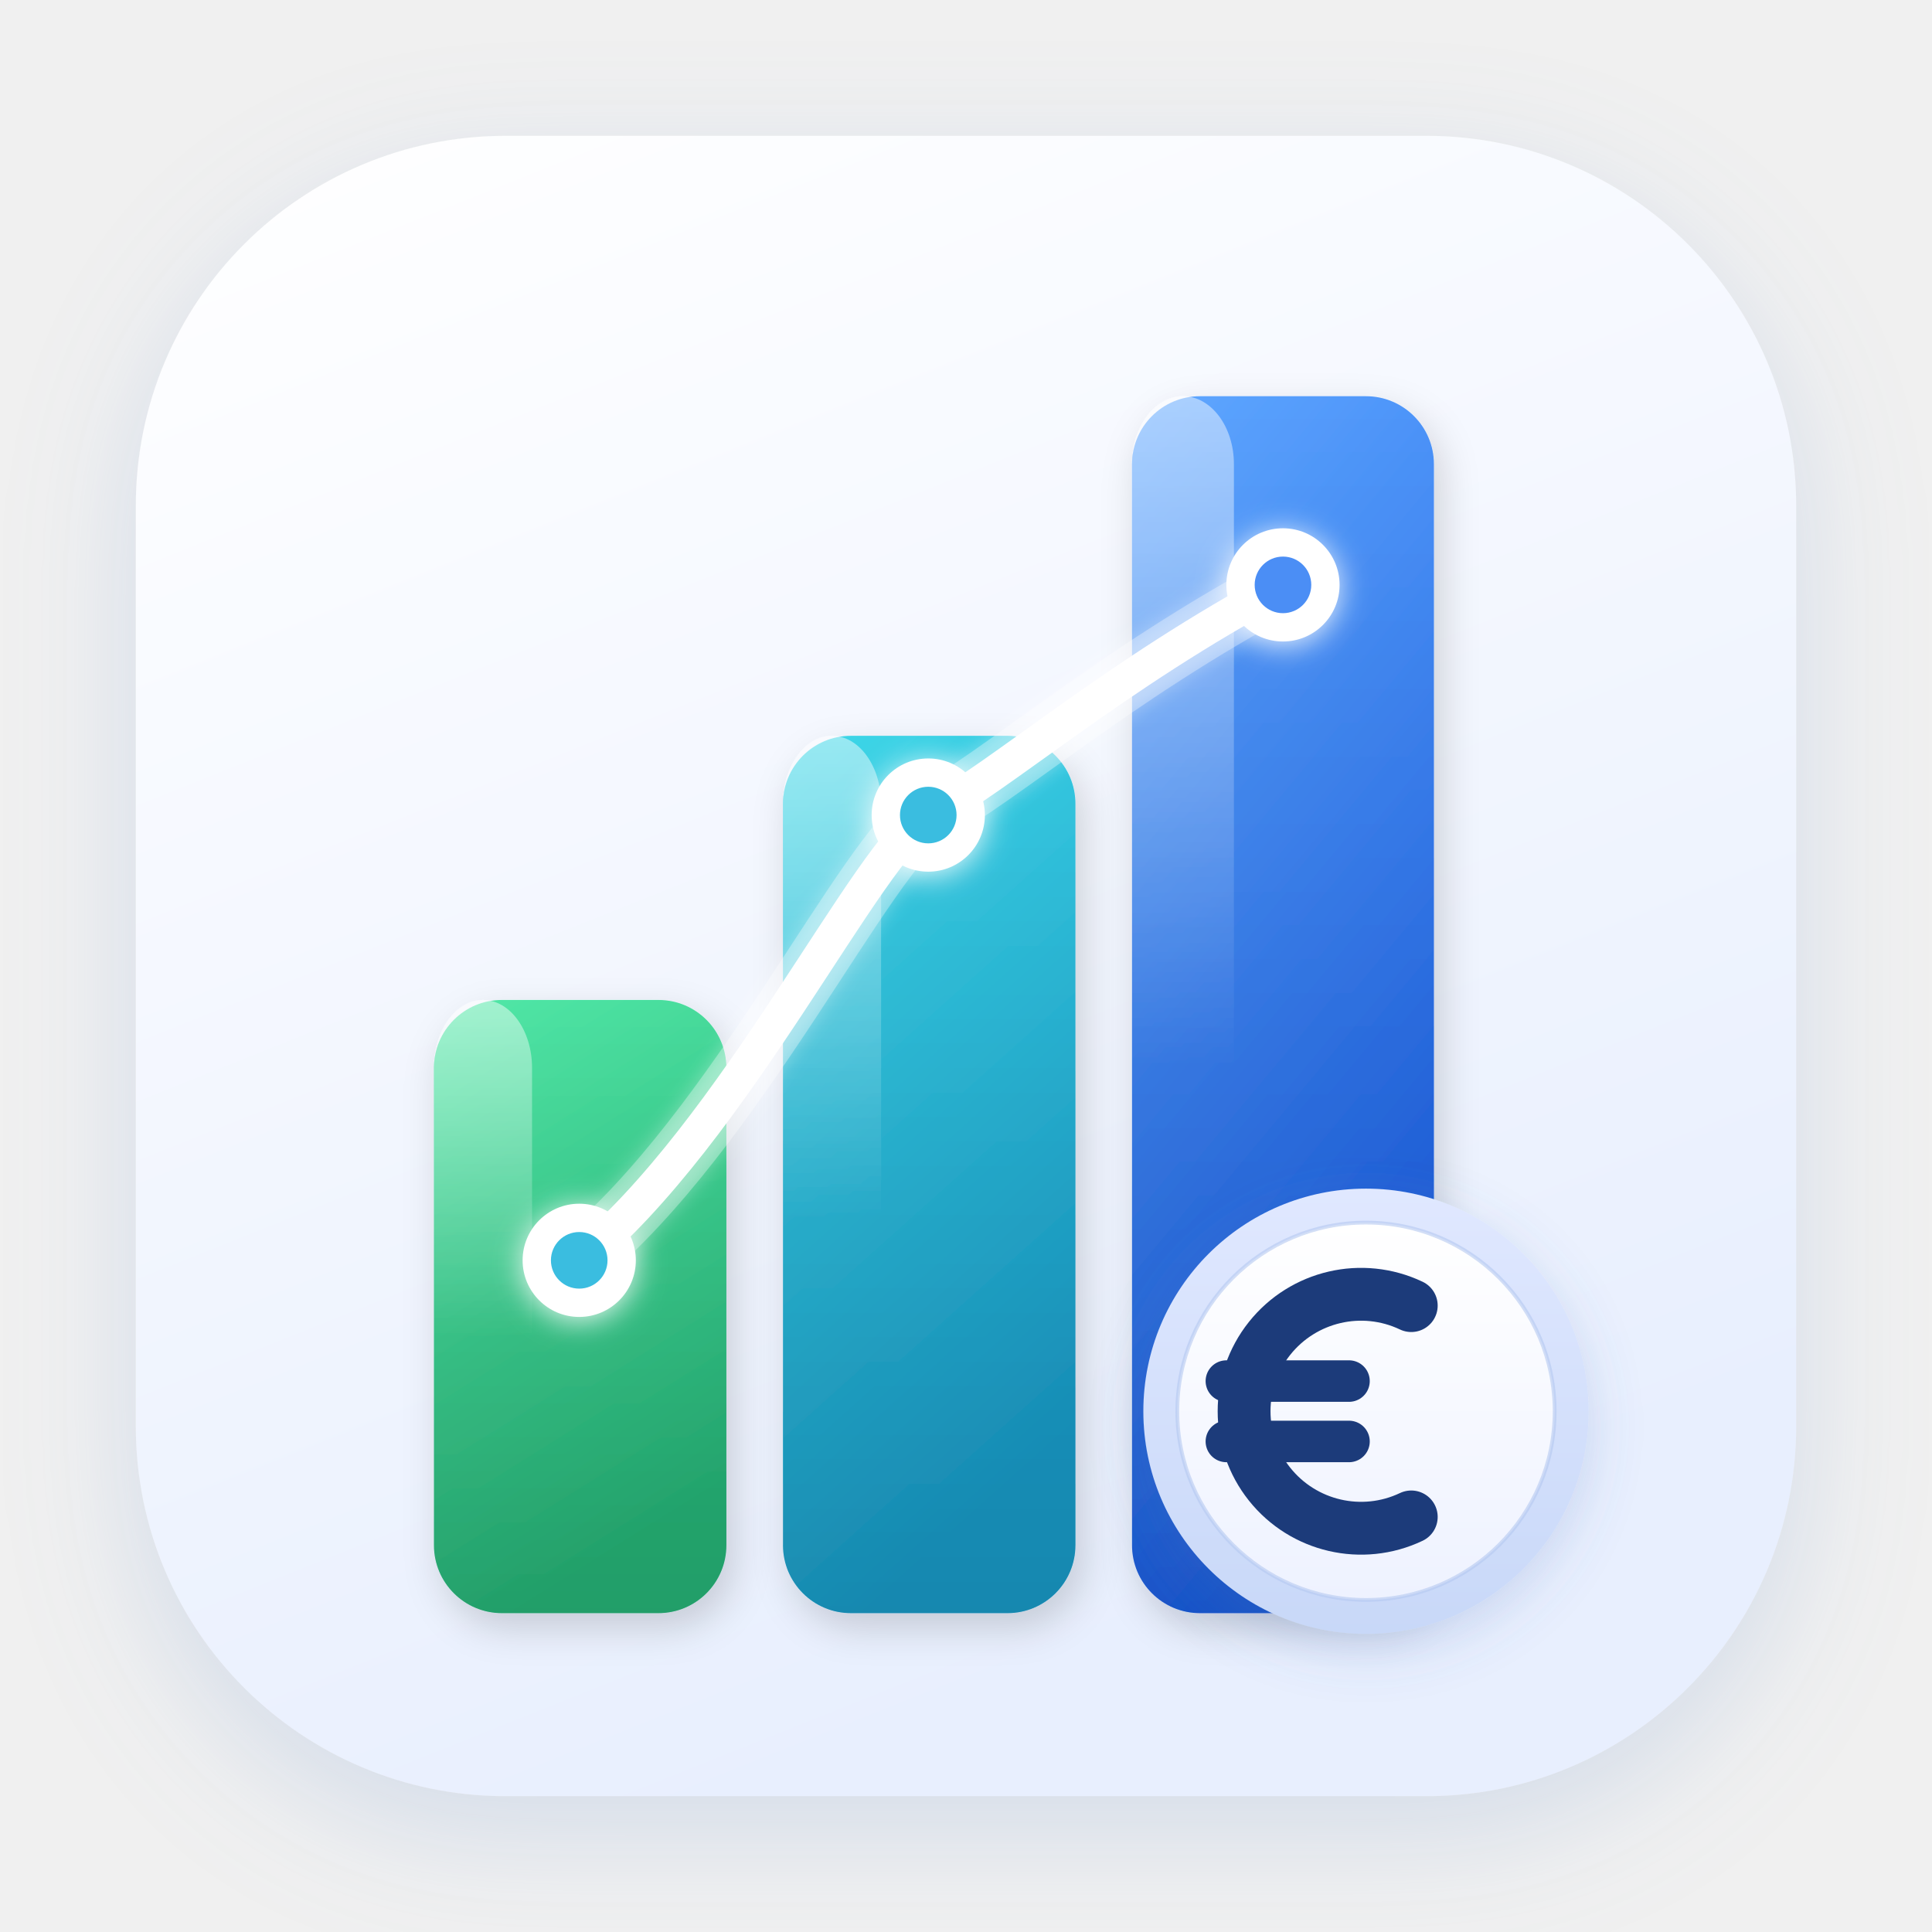
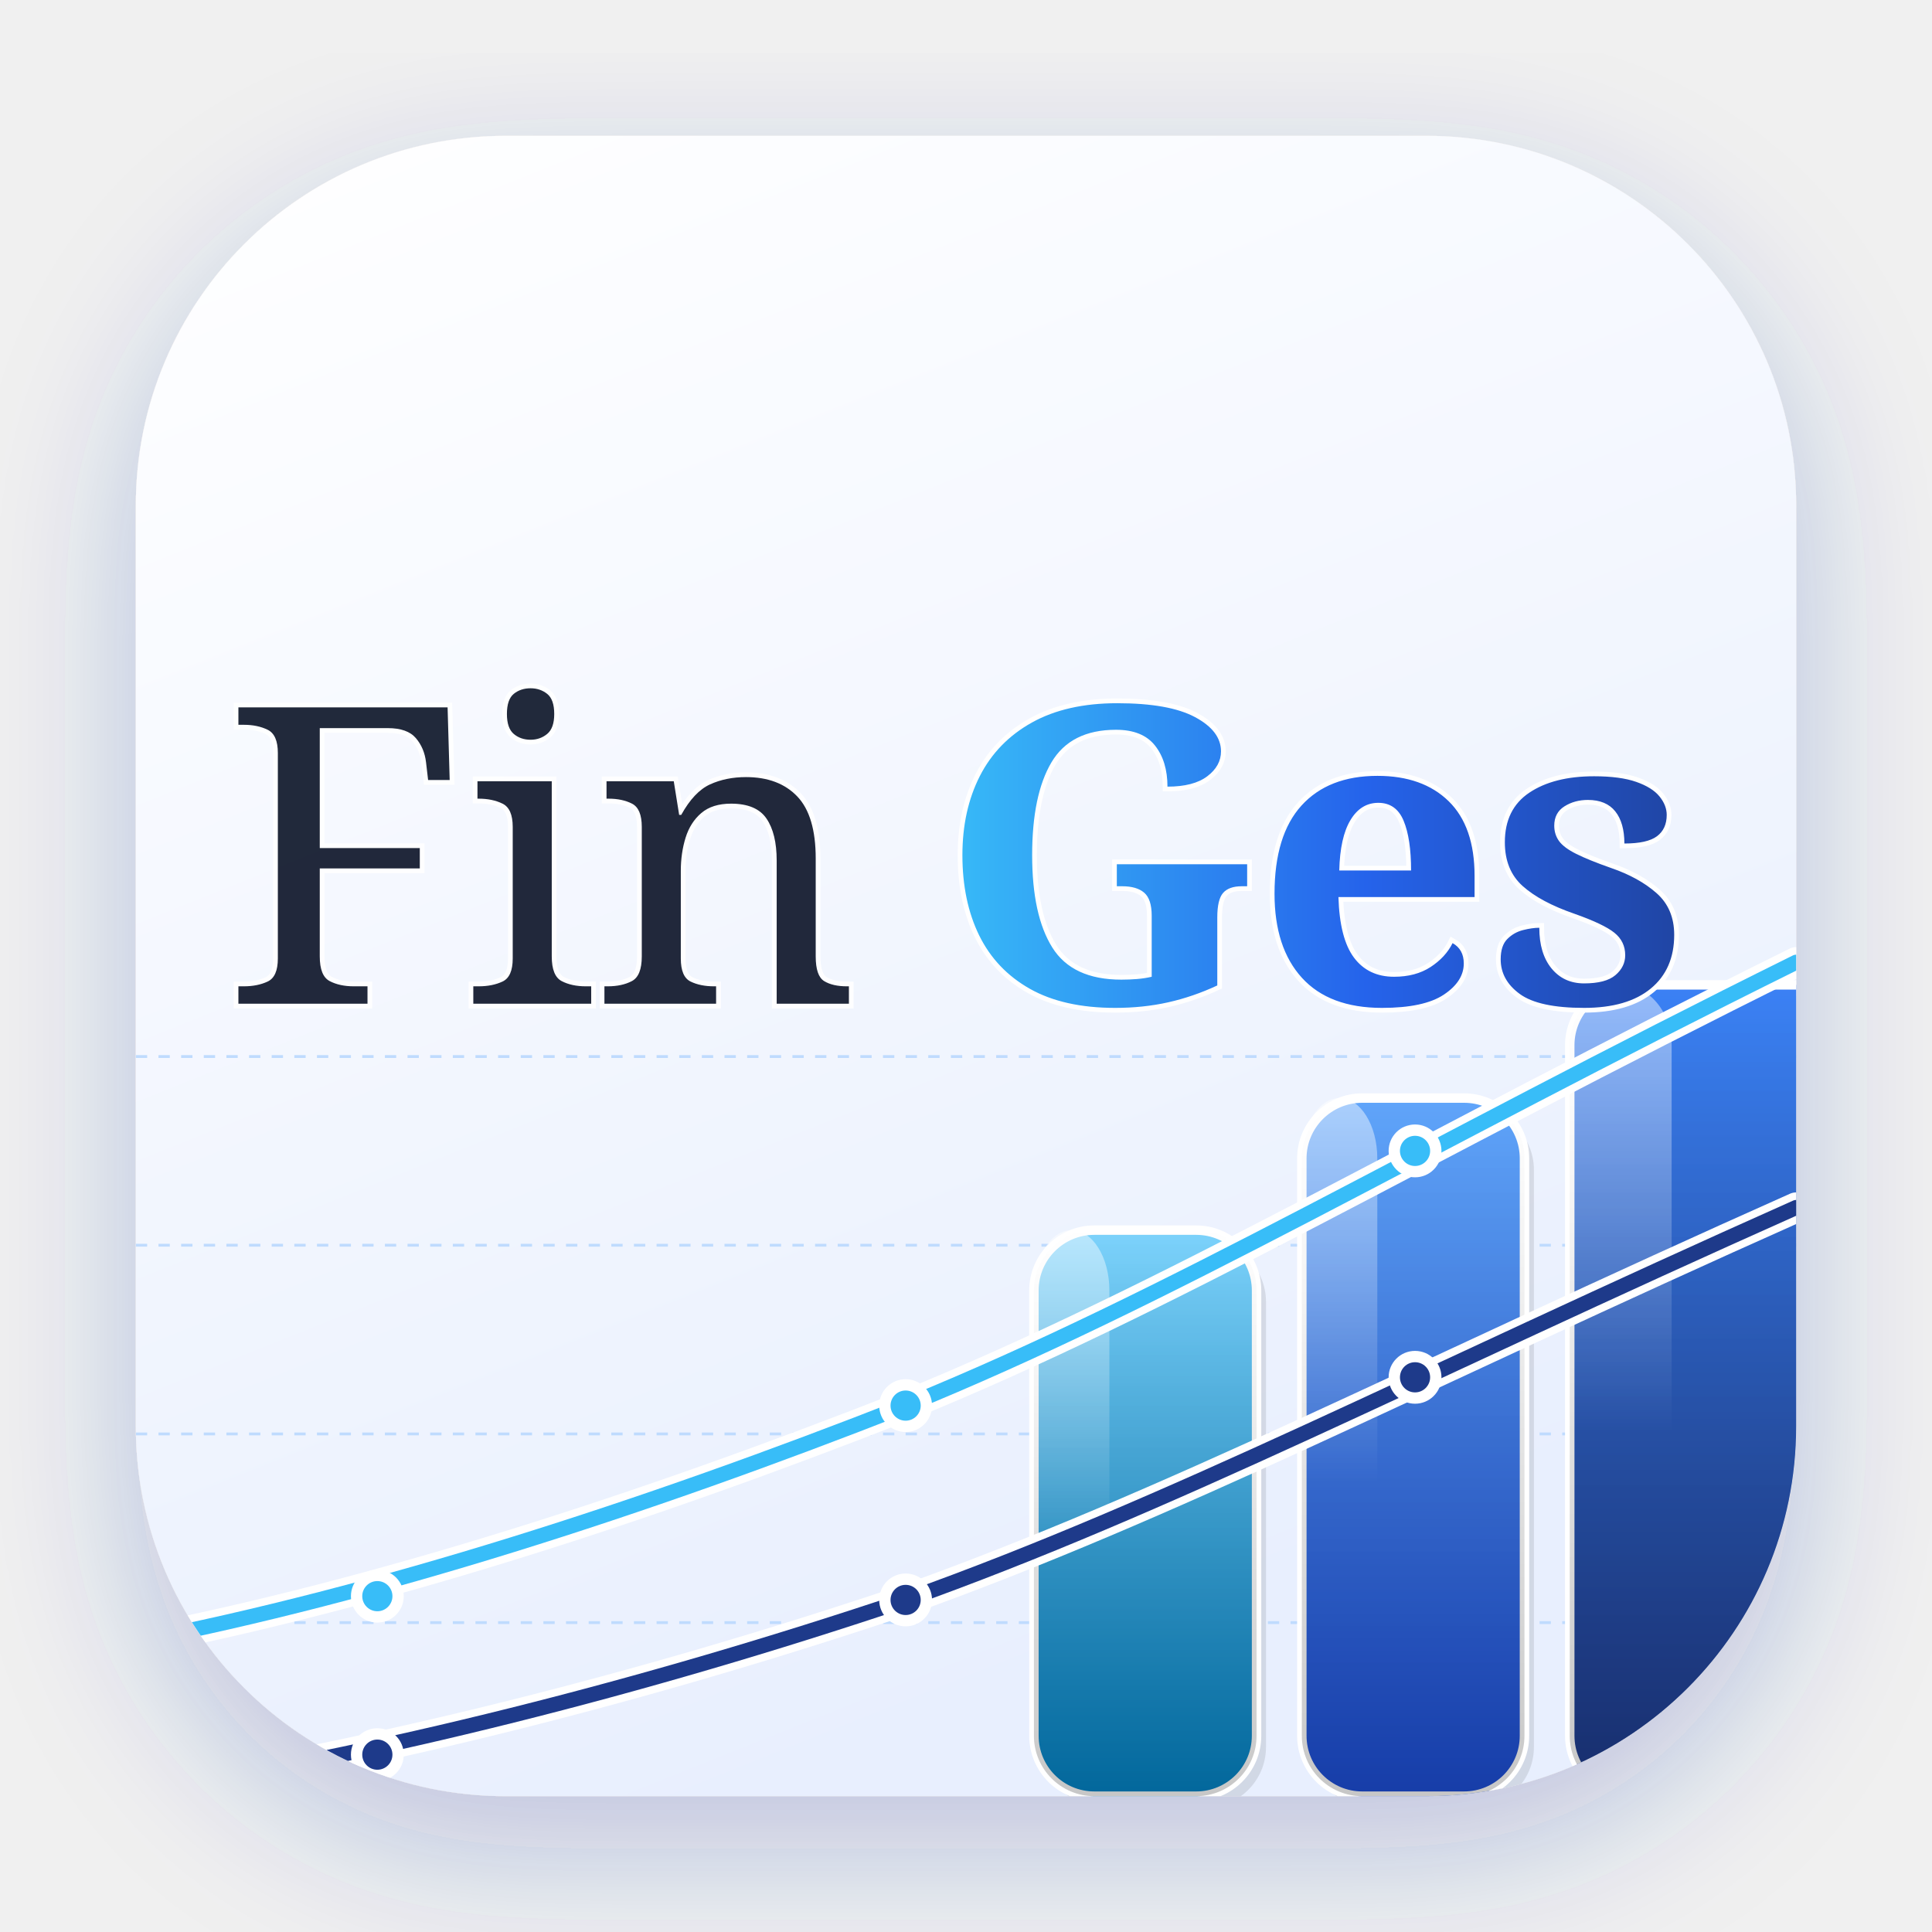
- <svg xmlns="http://www.w3.org/2000/svg" width="512" height="512" viewBox="0 0 1024 1024" role="img" aria-labelledby="pwatitle">
+ <svg xmlns="http://www.w3.org/2000/svg" width="100%" viewBox="0 0 1024 1024" role="img">
  <defs>
    <linearGradient id="bg" x1="0" y1="0" x2="0.4" y2="1">
      <stop offset="0%" stop-color="#FFFFFF" />
      <stop offset="100%" stop-color="#E8EFFE" />
    </linearGradient>
-     <linearGradient id="g1" x1="0" y1="0" x2="0.3" y2="1">
-       <stop offset="0%" stop-color="#52E8A8" />
-       <stop offset="100%" stop-color="#28B87A" />
+     <linearGradient id="lg-word" gradientUnits="userSpaceOnUse" x1="498" y1="0" x2="950" y2="0">
+       <stop offset="0%" stop-color="#38BDF8" />
+       <stop offset="50%" stop-color="#2563EB" />
+       <stop offset="100%" stop-color="#1E3A8A" />
    </linearGradient>
-     <linearGradient id="g2" x1="0" y1="0" x2="0.3" y2="1">
-       <stop offset="0%" stop-color="#3ED8E8" />
-       <stop offset="100%" stop-color="#1A9ECC" />
+     <linearGradient id="g1" x1="0" y1="0" x2="0" y2="1">
+       <stop offset="0%" stop-color="#7DD3FC" />
+       <stop offset="100%" stop-color="#0284C7" />
    </linearGradient>
-     <linearGradient id="g3" x1="0" y1="0" x2="0.3" y2="1">
-       <stop offset="0%" stop-color="#60A8FF" />
-       <stop offset="100%" stop-color="#1A5FE8" />
+     <linearGradient id="g2" x1="0" y1="0" x2="0" y2="1">
+       <stop offset="0%" stop-color="#60A5FA" />
+       <stop offset="100%" stop-color="#1D4ED8" />
+     </linearGradient>
+     <linearGradient id="g3" x1="0" y1="0" x2="0" y2="1">
+       <stop offset="0%" stop-color="#3B82F6" />
+       <stop offset="100%" stop-color="#1E3A8A" />
    </linearGradient>
    <linearGradient id="sh" x1="0" y1="0" x2="0" y2="1">
      <stop offset="0%" stop-color="rgba(255,255,255,0.52)" />
      <stop offset="55%" stop-color="rgba(255,255,255,0)" />
    </linearGradient>
    <linearGradient id="bsh" x1="0" y1="0" x2="0" y2="1">
      <stop offset="0%" stop-color="rgba(0,0,0,0)" />
-       <stop offset="100%" stop-color="rgba(0,0,0,0.14)" />
+       <stop offset="100%" stop-color="rgba(0,0,0,0.22)" />
    </linearGradient>
-     <linearGradient id="coinbg" x1="0" y1="0" x2="0" y2="1">
-       <stop offset="0%" stop-color="#FFFFFF" />
-       <stop offset="100%" stop-color="#EEF2FF" />
-     </linearGradient>
-     <linearGradient id="coinring" x1="0" y1="0" x2="0" y2="1">
-       <stop offset="0%" stop-color="#E0E8FF" />
-       <stop offset="100%" stop-color="#C8D8F8" />
-     </linearGradient>
-     <filter id="cardshadow" x="-10%" y="-10%" width="120%" height="130%">
-       <feDropShadow dx="0" dy="20" stdDeviation="32" flood-color="#8AAAD8" flood-opacity="0.28" />
+     <filter id="cardshadow" x="-12%" y="-12%" width="124%" height="136%">
+       <feDropShadow dx="0" dy="28" stdDeviation="40" flood-color="#1E40AF" flood-opacity="0.25" />
    </filter>
-     <filter id="bardepth" x="-20%" y="-10%" width="150%" height="130%">
-       <feDropShadow dx="4" dy="8" stdDeviation="10" flood-color="#000" flood-opacity="0.16" />
-     </filter>
-     <filter id="coinshadow" x="-30%" y="-30%" width="160%" height="160%">
-       <feDropShadow dx="0" dy="8" stdDeviation="14" flood-color="#5577BB" flood-opacity="0.22" />
-     </filter>
-     <filter id="lineglow" x="-20%" y="-20%" width="140%" height="140%">
-       <feGaussianBlur in="SourceGraphic" stdDeviation="5" result="blur" />
-       <feMerge>
-         <feMergeNode in="blur" />
-         <feMergeNode in="SourceGraphic" />
-       </feMerge>
-     </filter>
-     <filter id="dotglow" x="-50%" y="-50%" width="200%" height="200%">
-       <feDropShadow dx="0" dy="2" stdDeviation="8" flood-color="#fff" flood-opacity="0.9" />
-     </filter>
+     <clipPath id="card-clip">
+       <rect x="72" y="72" width="880" height="880" rx="196" />
+     </clipPath>
  </defs>
  <rect x="72" y="72" width="880" height="880" rx="196" fill="url(#bg)" filter="url(#cardshadow)" />
-   <g filter="url(#bardepth)">
-     <rect x="230" y="530" width="155" height="325" rx="36" fill="url(#g1)" />
-     <rect x="230" y="530" width="155" height="325" rx="36" fill="url(#bsh)" />
-     <rect x="230" y="530" width="52" height="325" rx="36" fill="url(#sh)" opacity="0.9" />
-   </g>
-   <g filter="url(#bardepth)">
-     <rect x="415" y="390" width="155" height="465" rx="36" fill="url(#g2)" />
-     <rect x="415" y="390" width="155" height="465" rx="36" fill="url(#bsh)" />
-     <rect x="415" y="390" width="52" height="465" rx="36" fill="url(#sh)" opacity="0.9" />
-   </g>
-   <g filter="url(#bardepth)">
-     <rect x="600" y="210" width="160" height="645" rx="36" fill="url(#g3)" />
-     <rect x="600" y="210" width="160" height="645" rx="36" fill="url(#bsh)" />
-     <rect x="600" y="210" width="54" height="645" rx="36" fill="url(#sh)" opacity="0.9" />
-   </g>
-   <path d="M307 668 C390 600 460 450 492 432 C530 412 590 358 680 310" stroke="rgba(255,255,255,0.32)" stroke-width="32" fill="none" stroke-linecap="round" filter="url(#lineglow)" />
-   <path d="M307 668 C390 600 460 450 492 432 C530 412 590 358 680 310" stroke="white" stroke-width="18" fill="none" stroke-linecap="round" />
-   <circle cx="307" cy="668" r="30" fill="white" filter="url(#dotglow)" />
-   <circle cx="307" cy="668" r="15" fill="#3ABDE0" />
-   <circle cx="492" cy="432" r="30" fill="white" filter="url(#dotglow)" />
-   <circle cx="492" cy="432" r="15" fill="#3ABDE0" />
-   <circle cx="680" cy="310" r="30" fill="white" filter="url(#dotglow)" />
-   <circle cx="680" cy="310" r="15" fill="#4B8EF5" />
-   <g filter="url(#coinshadow)">
-     <circle cx="724" cy="748" r="118" fill="url(#coinring)" />
-     <circle cx="724" cy="748" r="100" fill="url(#coinbg)" />
-     <circle cx="724" cy="748" r="100" fill="none" stroke="rgba(180,200,240,0.6)" stroke-width="2" />
-     <path d="M748 692 A62 62 0 1 0 748 804" fill="none" stroke="#1B3A7A" stroke-width="28" stroke-linecap="round" />
-     <line x1="650" y1="732" x2="715" y2="732" stroke="#1B3A7A" stroke-width="22" stroke-linecap="round" />
-     <line x1="650" y1="764" x2="715" y2="764" stroke="#1B3A7A" stroke-width="22" stroke-linecap="round" />
+   <g clip-path="url(#card-clip)">
+     <line x1="72" y1="560" x2="952" y2="560" stroke="#BFDBFE" stroke-width="1.5" stroke-dasharray="6 6" />
+     <line x1="72" y1="660" x2="952" y2="660" stroke="#BFDBFE" stroke-width="1.5" stroke-dasharray="6 6" />
+     <line x1="72" y1="760" x2="952" y2="760" stroke="#BFDBFE" stroke-width="1.5" stroke-dasharray="6 6" />
+     <line x1="72" y1="860" x2="952" y2="860" stroke="#BFDBFE" stroke-width="1.5" stroke-dasharray="6 6" />
+     <rect x="553" y="658" width="118" height="300" rx="32" fill="rgba(0,0,0,0.10)" />
+     <rect x="548" y="652" width="118" height="300" rx="32" fill="url(#g1)" stroke="white" stroke-width="5" />
+     <rect x="548" y="652" width="118" height="300" rx="32" fill="url(#bsh)" />
+     <rect x="548" y="652" width="40" height="300" rx="32" fill="url(#sh)" opacity="0.9" />
+     <rect x="695" y="588" width="118" height="370" rx="32" fill="rgba(0,0,0,0.10)" />
+     <rect x="690" y="582" width="118" height="370" rx="32" fill="url(#g2)" stroke="white" stroke-width="5" />
+     <rect x="690" y="582" width="118" height="370" rx="32" fill="url(#bsh)" />
+     <rect x="690" y="582" width="40" height="370" rx="32" fill="url(#sh)" opacity="0.9" />
+     <rect x="837" y="528" width="164" height="430" rx="32" fill="rgba(0,0,0,0.10)" />
+     <rect x="832" y="522" width="164" height="430" rx="32" fill="url(#g3)" stroke="white" stroke-width="5" />
+     <rect x="832" y="522" width="164" height="430" rx="32" fill="url(#bsh)" />
+     <rect x="832" y="522" width="54" height="430" rx="32" fill="url(#sh)" opacity="0.9" />
+     <text x="118" y="532" font-family="'Fraunces', Georgia, serif" font-size="220" font-weight="400" fill="#0F172A" stroke="white" stroke-width="5" paint-order="stroke" opacity="0.92" letter-spacing="-2">Fin</text>
+     <path d="M72 950 C200 930 340 895 480 848 C620 798 750 730 952 640" stroke="white" stroke-width="16" fill="none" stroke-linecap="round" stroke-linejoin="round" />
+     <path d="M72 950 C200 930 340 895 480 848 C620 798 750 730 952 640" stroke="#1E3A8A" stroke-width="8" fill="none" stroke-linecap="round" stroke-linejoin="round" />
+     <circle cx="200" cy="930" r="14" fill="white" />
+     <circle cx="200" cy="930" r="8" fill="#1E3A8A" />
+     <circle cx="480" cy="848" r="14" fill="white" />
+     <circle cx="480" cy="848" r="8" fill="#1E3A8A" />
+     <circle cx="750" cy="730" r="14" fill="white" />
+     <circle cx="750" cy="730" r="8" fill="#1E3A8A" />
+     <path d="M72 870 C200 845 340 800 480 745 C620 688 750 610 952 510" stroke="white" stroke-width="16" fill="none" stroke-linecap="round" stroke-linejoin="round" />
+     <path d="M72 870 C200 845 340 800 480 745 C620 688 750 610 952 510" stroke="#38BDF8" stroke-width="8" fill="none" stroke-linecap="round" stroke-linejoin="round" />
+     <circle cx="200" cy="846" r="14" fill="white" />
+     <circle cx="200" cy="846" r="8" fill="#38BDF8" />
+     <circle cx="480" cy="745" r="14" fill="white" />
+     <circle cx="480" cy="745" r="8" fill="#38BDF8" />
+     <circle cx="750" cy="610" r="14" fill="white" />
+     <circle cx="750" cy="610" r="8" fill="#38BDF8" />
+     <text x="498" y="532" font-family="'Fraunces', Georgia, serif" font-size="220" font-weight="700" fill="url(#lg-word)" stroke="white" stroke-width="5" paint-order="stroke" letter-spacing="-2">Ges</text>
  </g>
</svg>
